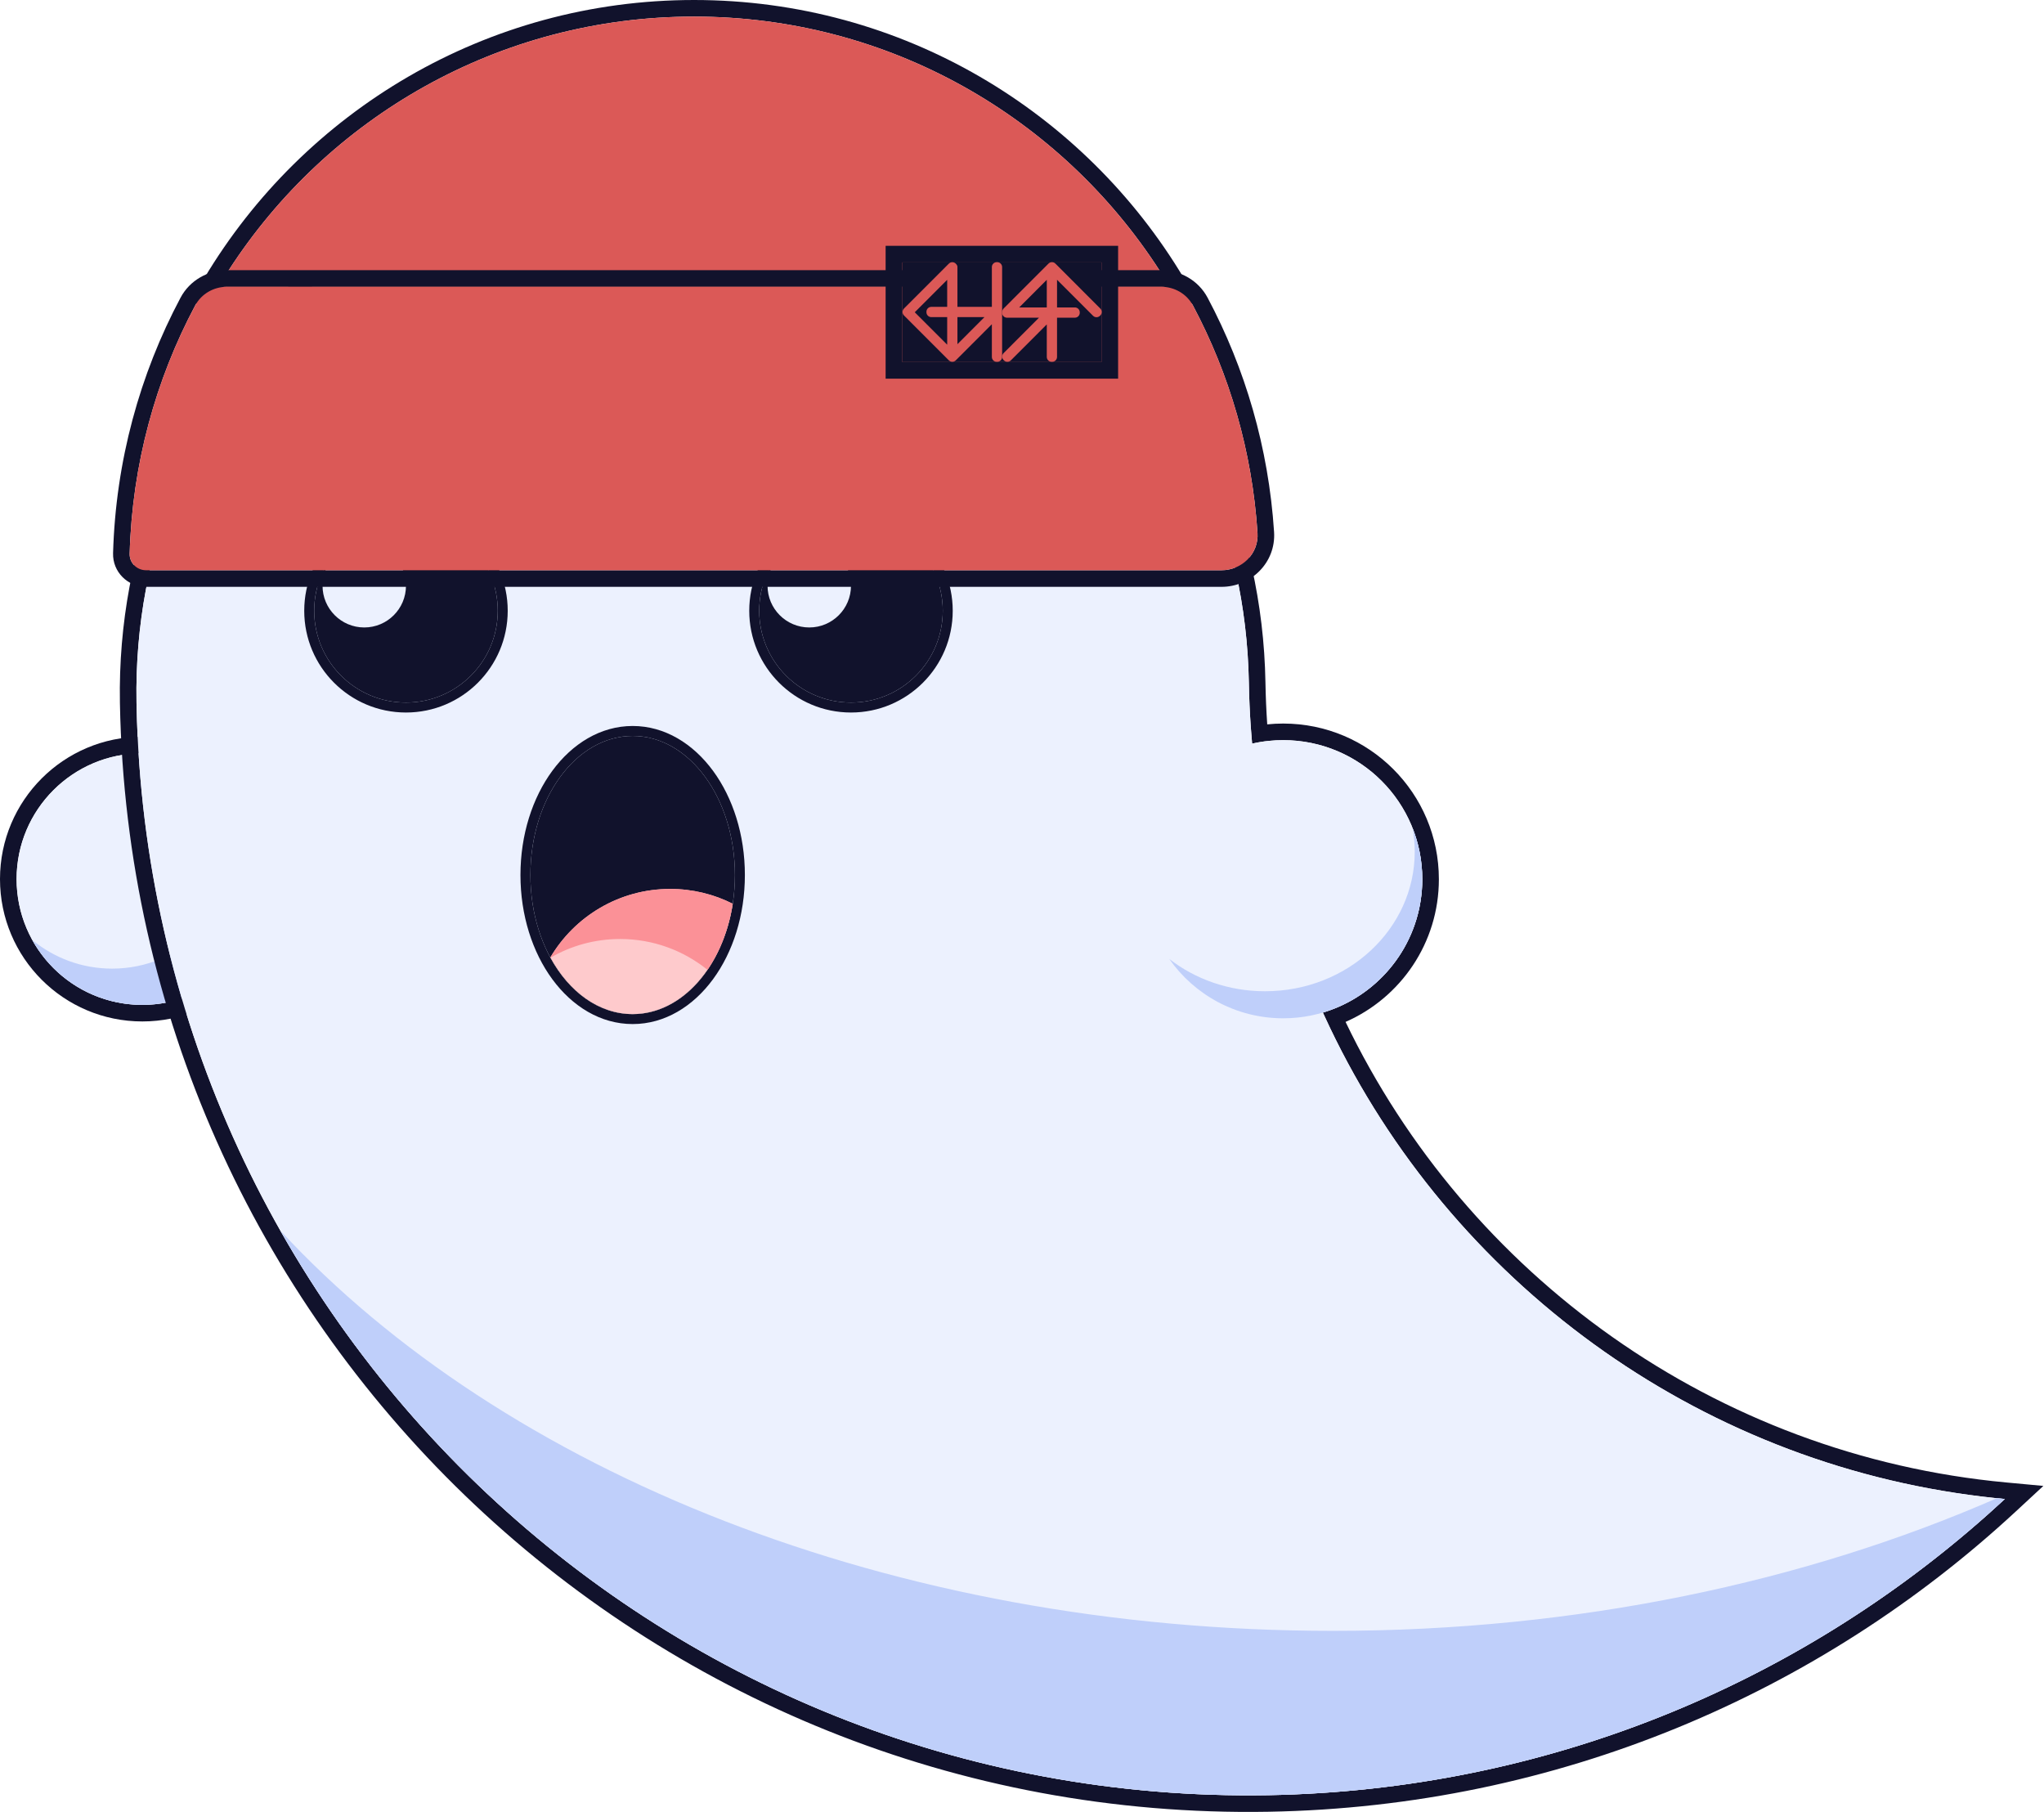
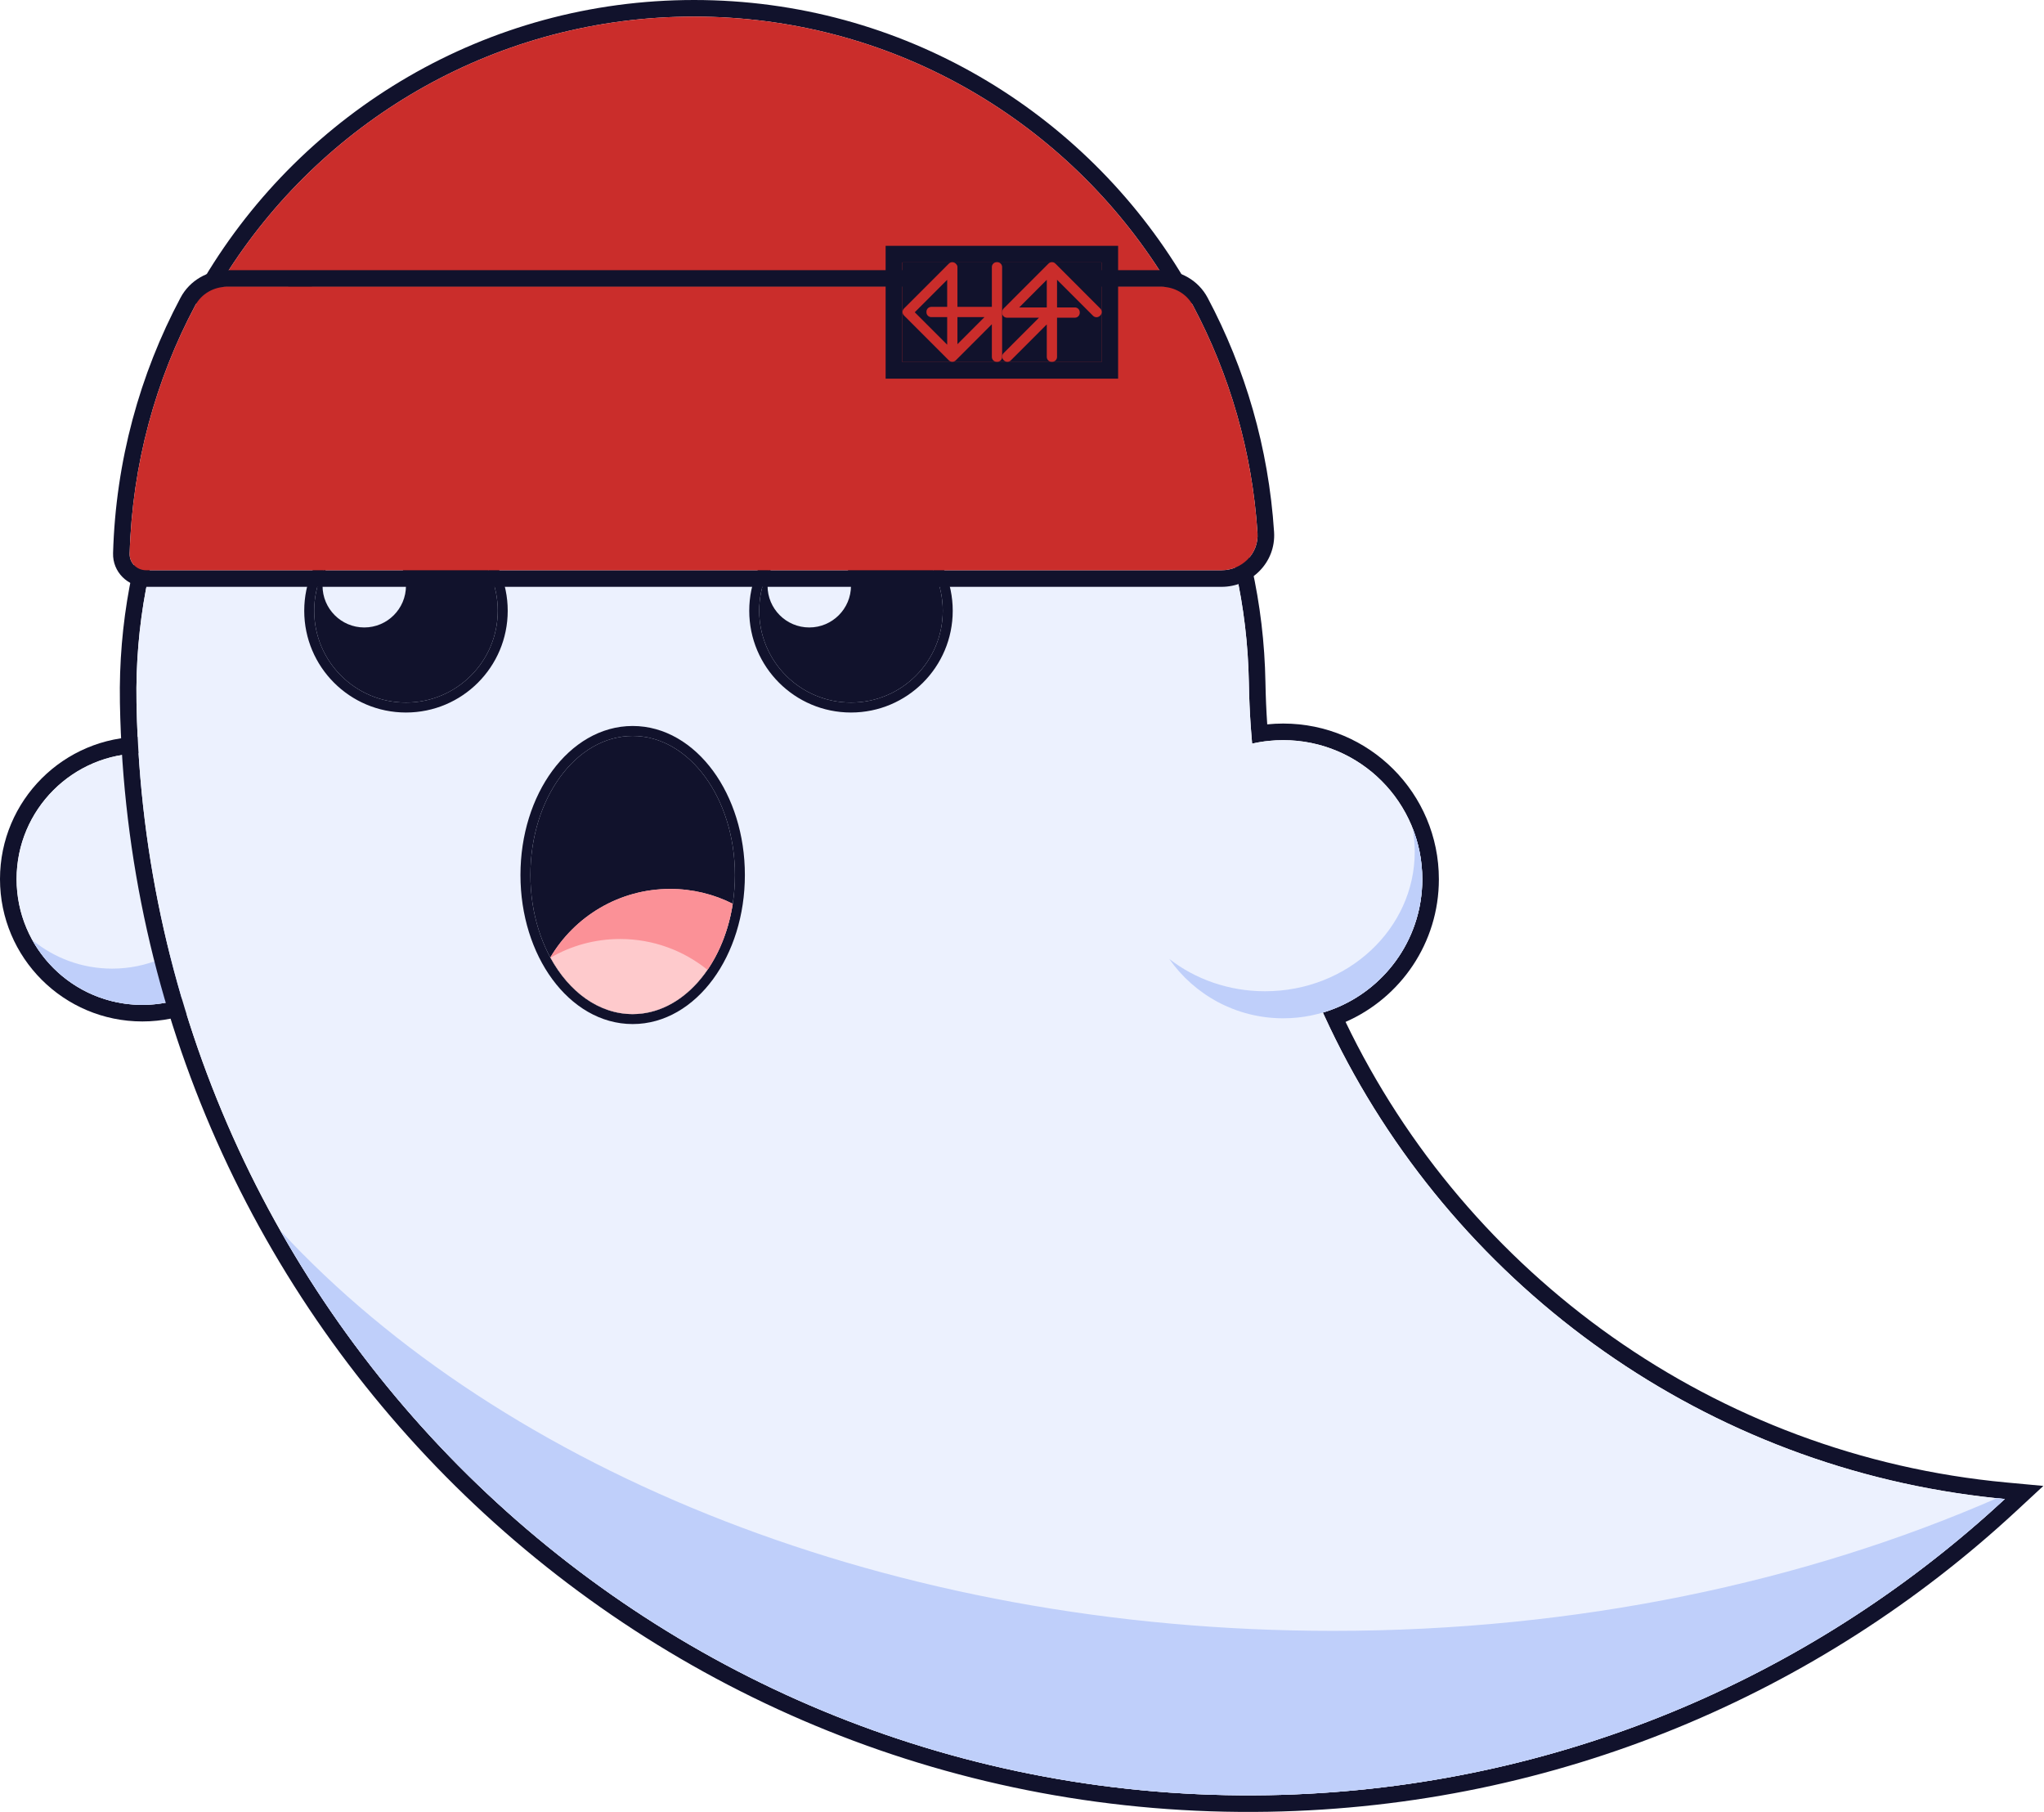
<svg xmlns="http://www.w3.org/2000/svg" width="616" height="546" viewBox="0 0 616 546" fill="none">
  <path fill-rule="evenodd" clip-rule="evenodd" d="M85.8 264.9C85.8 288.593 66.593 307.8 42.9 307.8C19.207 307.8 0 288.593 0 264.9C0 241.207 19.207 222 42.9 222C66.593 222 85.8 241.207 85.8 264.9ZM42.9 302.8C63.831 302.8 80.8 285.831 80.8 264.9C80.8 243.968 63.831 227 42.9 227C21.968 227 5 243.968 5 264.9C5 285.831 21.968 302.8 42.9 302.8Z" fill="#11122C" />
  <path d="M80.8 264.9C80.8 285.831 63.831 302.8 42.9 302.8C21.968 302.8 5 285.831 5 264.9C5 243.968 21.968 227 42.9 227C63.831 227 80.8 243.968 80.8 264.9Z" fill="#ECF1FE" />
  <path d="M33.802 291.883C54.734 291.883 71.702 274.915 71.702 253.983C71.702 247.32 69.983 241.059 66.963 235.618C75.412 242.569 80.8 253.105 80.8 264.9C80.8 285.831 63.831 302.8 42.9 302.8C28.631 302.8 16.204 294.915 9.739 283.265C16.284 288.65 24.666 291.883 33.802 291.883Z" fill="#BFCFFA" />
  <path fill-rule="evenodd" clip-rule="evenodd" d="M599.226 456.222C541.438 507.679 465.654 539.492 382.22 540.948C197.542 544.172 45.137 397.452 41.164 212.964C41.157 212.618 41.15 212.273 41.143 211.927C41.141 211.807 41.139 211.687 41.137 211.568C39.521 118.996 113.255 42.642 205.827 41.026C298.398 39.41 374.752 113.144 376.368 205.716C376.446 210.192 376.641 214.638 376.949 219.052C377.066 220.734 377.2 222.411 377.351 224.083C378.966 223.714 380.617 223.439 382.297 223.262C383.752 223.11 385.228 223.031 386.723 223.031C409.87 223.031 428.634 241.795 428.634 264.942C428.634 282.164 418.245 296.96 403.393 303.406C401.867 304.068 400.294 304.642 398.68 305.122C398.858 305.513 399.037 305.904 399.216 306.295C399.74 307.434 400.272 308.568 400.812 309.698C437.219 385.831 510.74 440.596 597.563 450.997C599.767 451.261 601.979 451.497 604.2 451.703C602.557 453.226 600.899 454.732 599.226 456.222ZM405.512 307.936C442.172 384.249 516.909 438.565 604.663 446.724L615.809 447.761L607.599 455.37C548.351 510.283 469.434 544.426 382.307 545.947C194.525 549.225 39.619 399.754 36.144 212.021C36.142 211.9 36.139 211.777 36.137 211.655M405.512 307.936C422.064 300.693 433.634 284.174 433.634 264.942C433.634 239.034 412.631 218.031 386.723 218.031C385.099 218.031 383.492 218.114 381.907 218.276C381.622 214.089 381.441 209.873 381.367 205.629C379.703 110.296 301.072 34.363 205.739 36.027C110.407 37.691 34.474 116.323 36.137 211.655" fill="#11122C" />
  <path d="M382.22 540.948C465.654 539.492 541.438 507.679 599.226 456.222C600.899 454.732 602.557 453.226 604.2 451.703C601.979 451.497 599.767 451.261 597.563 450.997C510.74 440.596 437.219 385.831 400.812 309.698C400.272 308.568 399.74 307.434 399.216 306.295C399.037 305.904 398.858 305.513 398.68 305.122C400.294 304.642 401.867 304.068 403.393 303.406C418.245 296.96 428.634 282.164 428.634 264.942C428.634 241.795 409.87 223.031 386.723 223.031C385.228 223.031 383.752 223.11 382.297 223.262C380.617 223.439 378.966 223.714 377.351 224.083C377.2 222.411 377.066 220.734 376.949 219.052C376.641 214.638 376.446 210.192 376.368 205.716C374.752 113.144 298.398 39.41 205.827 41.026C113.255 42.642 39.521 118.996 41.137 211.568C41.139 211.687 41.141 211.807 41.143 211.927C41.15 212.273 41.157 212.618 41.164 212.964C45.137 397.452 197.542 544.172 382.22 540.948Z" fill="#ECF1FE" />
  <path fill-rule="evenodd" clip-rule="evenodd" d="M381.249 298.701C406.162 298.701 426.357 279.882 426.357 256.668C426.357 254.235 426.136 251.851 425.71 249.531C427.597 254.301 428.634 259.5 428.634 264.942C428.634 288.088 409.87 306.852 386.723 306.852C372.515 306.852 359.957 299.781 352.378 288.966C360.201 295.044 370.266 298.701 381.249 298.701Z" fill="#BFCFFA" />
  <path d="M601.8 451.468C543.81 476.796 475.234 491.439 401.752 491.439C268.649 491.439 151.644 443.395 84.487 370.83C143.106 474.241 255.006 543.168 382.22 540.948C468.07 539.449 545.82 505.811 604.2 451.703C603.399 451.628 602.599 451.55 601.8 451.468Z" fill="#BFCFFA" />
  <path fill-rule="evenodd" clip-rule="evenodd" d="M287.123 184.047C287.123 200.981 273.396 214.708 256.462 214.708C239.529 214.708 225.801 200.981 225.801 184.047C225.801 167.114 239.529 153.386 256.462 153.386C273.396 153.386 287.123 167.114 287.123 184.047ZM256.462 211.708C271.739 211.708 284.123 199.324 284.123 184.047C284.123 168.771 271.739 156.386 256.462 156.386C241.185 156.386 228.801 168.771 228.801 184.047C228.801 199.324 241.185 211.708 256.462 211.708Z" fill="#11122C" />
  <path d="M284.123 184.047C284.123 199.324 271.739 211.708 256.462 211.708C241.185 211.708 228.801 199.324 228.801 184.047C228.801 168.771 241.185 156.386 256.462 156.386C271.739 156.386 284.123 168.771 284.123 184.047Z" fill="#11122C" />
  <path d="M256.462 176.503C256.462 183.447 250.833 189.076 243.889 189.076C236.945 189.076 231.316 183.447 231.316 176.503C231.316 169.559 236.945 163.93 243.889 163.93C250.833 163.93 256.462 169.559 256.462 176.503Z" fill="#ECF1FE" />
  <path fill-rule="evenodd" clip-rule="evenodd" d="M153.01 184.047C153.01 200.981 139.283 214.708 122.349 214.708C105.416 214.708 91.688 200.981 91.688 184.047C91.688 167.114 105.416 153.386 122.349 153.386C139.283 153.386 153.01 167.114 153.01 184.047ZM122.349 211.708C137.626 211.708 150.01 199.324 150.01 184.047C150.01 168.771 137.626 156.386 122.349 156.386C107.072 156.386 94.688 168.771 94.688 184.047C94.688 199.324 107.072 211.708 122.349 211.708Z" fill="#11122C" />
  <path d="M150.01 184.047C150.01 199.324 137.626 211.708 122.349 211.708C107.072 211.708 94.688 199.324 94.688 184.047C94.688 168.771 107.072 156.386 122.349 156.386C137.626 156.386 150.01 168.771 150.01 184.047Z" fill="#11122C" />
  <path d="M122.349 176.503C122.349 183.447 116.72 189.076 109.776 189.076C102.832 189.076 97.203 183.447 97.203 176.503C97.203 169.559 102.832 163.93 109.776 163.93C116.72 163.93 122.349 169.559 122.349 176.503Z" fill="#ECF1FE" />
  <path fill-rule="evenodd" clip-rule="evenodd" d="M214.875 295.089C208.883 303.238 200.359 308.587 190.667 308.587C180.976 308.587 172.452 303.238 166.46 295.089C160.467 286.938 156.851 275.823 156.851 263.677C156.851 251.531 160.467 240.415 166.46 232.265C172.452 224.115 180.976 218.766 190.667 218.766C200.359 218.766 208.883 224.115 214.875 232.265C220.868 240.415 224.484 251.531 224.484 263.677C224.484 275.823 220.868 286.938 214.875 295.089ZM190.667 305.587C207.687 305.587 221.484 286.823 221.484 263.677C221.484 240.53 207.687 221.766 190.667 221.766C173.648 221.766 159.851 240.53 159.851 263.677C159.851 286.823 173.648 305.587 190.667 305.587Z" fill="#11122C" />
  <path d="M221.484 263.677C221.484 286.823 207.687 305.587 190.667 305.587C173.648 305.587 159.851 286.823 159.851 263.677C159.851 240.53 173.648 221.766 190.667 221.766C207.687 221.766 221.484 240.53 221.484 263.677Z" fill="#11122C" />
  <path d="M165.849 288.525C173.137 276.163 186.589 267.868 201.979 267.868C208.757 267.868 215.16 269.477 220.826 272.335C217.893 291.327 205.505 305.587 190.667 305.587C180.487 305.587 171.46 298.874 165.849 288.525Z" fill="#FECACC" />
  <path d="M201.979 267.868C186.589 267.868 173.137 276.163 165.849 288.525C165.861 288.547 165.873 288.57 165.885 288.592C172.061 285.008 179.236 282.956 186.891 282.956C196.861 282.956 206.017 286.437 213.212 292.25C216.964 286.776 219.652 279.934 220.826 272.335C215.16 269.477 208.757 267.868 201.979 267.868Z" fill="#FB9197" />
  <path fill-rule="evenodd" clip-rule="evenodd" d="M57.02 91.415L61.538 83.851C91.523 33.642 146.414 0 209.168 0C271.922 0 326.813 33.642 356.798 83.851L361.315 91.415H57.02ZM352.505 86.415C351.498 84.729 350.463 83.062 349.398 81.415C319.69 35.435 267.983 5 209.168 5C150.353 5 98.646 35.435 68.937 81.415C67.873 83.062 66.837 84.729 65.83 86.415H352.505Z" fill="#11122C" />
-   <path d="M349.398 81.415C350.463 83.062 351.498 84.729 352.505 86.415H65.83C66.837 84.729 67.873 83.062 68.937 81.415C98.646 35.435 150.353 5 209.168 5C267.983 5 319.69 35.435 349.398 81.415Z" fill="#DB5957" />
+   <path d="M349.398 81.415C350.463 83.062 351.498 84.729 352.505 86.415H65.83C66.837 84.729 67.873 83.062 68.937 81.415C98.646 35.435 150.353 5 209.168 5C267.983 5 319.69 35.435 349.398 81.415Z" fill="#CA2D2B" />
  <path fill-rule="evenodd" clip-rule="evenodd" d="M34.074 166.691C34.875 138.936 42.135 112.789 54.406 89.711C57.2 84.456 62.679 81.416 68.417 81.416H349.924C355.663 81.416 361.141 84.456 363.936 89.711C375.259 111.006 382.315 134.916 383.967 160.293C384.571 169.578 376.984 176.835 368.116 176.835L44 176.835C38.516 176.835 33.91 172.362 34.074 166.691ZM58.82 92.059C60.697 88.529 64.419 86.416 68.417 86.416H349.924C353.922 86.416 357.644 88.529 359.521 92.059C370.519 112.742 377.373 135.964 378.977 160.618C379.38 166.804 374.316 171.835 368.116 171.835L44 171.835C41.239 171.835 38.992 169.596 39.072 166.835C39.85 139.868 46.902 114.473 58.82 92.059Z" fill="#11122C" />
-   <path d="M68.417 86.416C64.419 86.416 60.697 88.529 58.82 92.059C46.902 114.473 39.85 139.868 39.072 166.835C38.992 169.596 41.239 171.835 44 171.835L368.116 171.835C374.316 171.835 379.38 166.804 378.977 160.618C377.373 135.964 370.519 112.742 359.521 92.059C357.644 88.529 353.922 86.416 349.924 86.416H68.417Z" fill="#DB5957" />
+   <path d="M68.417 86.416C64.419 86.416 60.697 88.529 58.82 92.059C46.902 114.473 39.85 139.868 39.072 166.835C38.992 169.596 41.239 171.835 44 171.835L368.116 171.835C374.316 171.835 379.38 166.804 378.977 160.618C377.373 135.964 370.519 112.742 359.521 92.059C357.644 88.529 353.922 86.416 349.924 86.416H68.417Z" fill="#CA2D2B" />
  <path fill-rule="evenodd" clip-rule="evenodd" d="M266.902 74.075H336.965V114.107H266.902V74.075ZM271.902 79.075V109.107H331.965V79.075H271.902Z" fill="#11122C" />
  <path d="M271.902 79.075H331.965V109.107H271.902V79.075Z" fill="#11122C" />
-   <path fill-rule="evenodd" clip-rule="evenodd" d="M318.561 92.642V84.302L329.413 95.16C329.987 95.735 330.92 95.735 331.494 95.16L331.599 95.056C332.173 94.481 332.173 93.548 331.599 92.973L318.066 79.431C317.563 78.928 316.787 78.865 316.215 79.243C316.134 79.297 316.056 79.36 315.984 79.431L315.88 79.536L315.878 79.538L302.452 92.973C302.229 93.196 302.092 93.473 302.042 93.762C302.015 93.875 302 93.993 302 94.115V94.262C302 95.076 302.659 95.735 303.472 95.735H313.119L302.452 106.41C301.877 106.985 301.877 107.918 302.452 108.493L302.556 108.597C303.131 109.172 304.063 109.172 304.638 108.597L315.47 97.758V107.557C315.47 108.37 316.129 109.03 316.942 109.03H317.089C317.902 109.03 318.561 108.37 318.561 107.557V95.735H323.935C324.748 95.735 325.407 95.076 325.407 94.262V94.115C325.407 93.302 324.748 92.642 323.935 92.642H318.561ZM307.154 92.642H315.47V84.321L307.154 92.642Z" fill="#DB5957" />
-   <path fill-rule="evenodd" clip-rule="evenodd" d="M298.916 80.472C298.916 79.659 299.575 79 300.388 79H300.535C301.348 79 302.007 79.659 302.007 80.472V94.567L302.03 94.59L302.007 94.614V107.558C302.007 108.371 301.348 109.03 300.535 109.03H300.388C299.575 109.03 298.916 108.371 298.916 107.558V97.705L288.038 108.588C287.463 109.163 286.532 109.163 285.957 108.588L272.431 95.056C272.359 94.984 272.296 94.907 272.242 94.825C272.08 94.579 271.999 94.295 272 94.011C272 93.918 272.009 93.826 272.027 93.734C272.081 93.456 272.215 93.19 272.431 92.974L285.957 79.442C286.532 78.868 287.463 78.868 288.038 79.442L288.142 79.546C288.353 79.757 288.486 80.017 288.543 80.288V92.469H298.916V80.472ZM285.452 92.469H280.67C279.858 92.469 279.199 93.128 279.199 93.941V94.089C279.199 94.902 279.858 95.561 280.67 95.561H285.452V103.872L275.68 94.096L285.452 84.319V92.469ZM288.543 103.711V95.561H296.69L288.543 103.711Z" fill="#DB5957" />
+   <path fill-rule="evenodd" clip-rule="evenodd" d="M318.561 92.642V84.302L329.413 95.16C329.987 95.735 330.92 95.735 331.494 95.16L331.599 95.056C332.173 94.481 332.173 93.548 331.599 92.973L318.066 79.431C317.563 78.928 316.787 78.865 316.215 79.243C316.134 79.297 316.056 79.36 315.984 79.431L315.88 79.536L315.878 79.538L302.452 92.973C302.229 93.196 302.092 93.473 302.042 93.762C302.015 93.875 302 93.993 302 94.115V94.262C302 95.076 302.659 95.735 303.472 95.735H313.119L302.452 106.41C301.877 106.985 301.877 107.918 302.452 108.493L302.556 108.597C303.131 109.172 304.063 109.172 304.638 108.597L315.47 97.758V107.557C315.47 108.37 316.129 109.03 316.942 109.03H317.089C317.902 109.03 318.561 108.37 318.561 107.557V95.735H323.935C324.748 95.735 325.407 95.076 325.407 94.262V94.115C325.407 93.302 324.748 92.642 323.935 92.642H318.561ZM307.154 92.642H315.47V84.321L307.154 92.642Z" fill="#CA2D2B" />
+   <path fill-rule="evenodd" clip-rule="evenodd" d="M298.916 80.472C298.916 79.659 299.575 79 300.388 79H300.535C301.348 79 302.007 79.659 302.007 80.472V94.567L302.03 94.59L302.007 94.614V107.558C302.007 108.371 301.348 109.03 300.535 109.03H300.388C299.575 109.03 298.916 108.371 298.916 107.558V97.705L288.038 108.588C287.463 109.163 286.532 109.163 285.957 108.588L272.431 95.056C272.359 94.984 272.296 94.907 272.242 94.825C272.08 94.579 271.999 94.295 272 94.011C272 93.918 272.009 93.826 272.027 93.734C272.081 93.456 272.215 93.19 272.431 92.974L285.957 79.442C286.532 78.868 287.463 78.868 288.038 79.442L288.142 79.546C288.353 79.757 288.486 80.017 288.543 80.288V92.469H298.916V80.472ZM285.452 92.469H280.67C279.858 92.469 279.199 93.128 279.199 93.941V94.089C279.199 94.902 279.858 95.561 280.67 95.561H285.452V103.872L275.68 94.096L285.452 84.319V92.469ZM288.543 103.711V95.561H296.69L288.543 103.711Z" fill="#CA2D2B" />
</svg>
